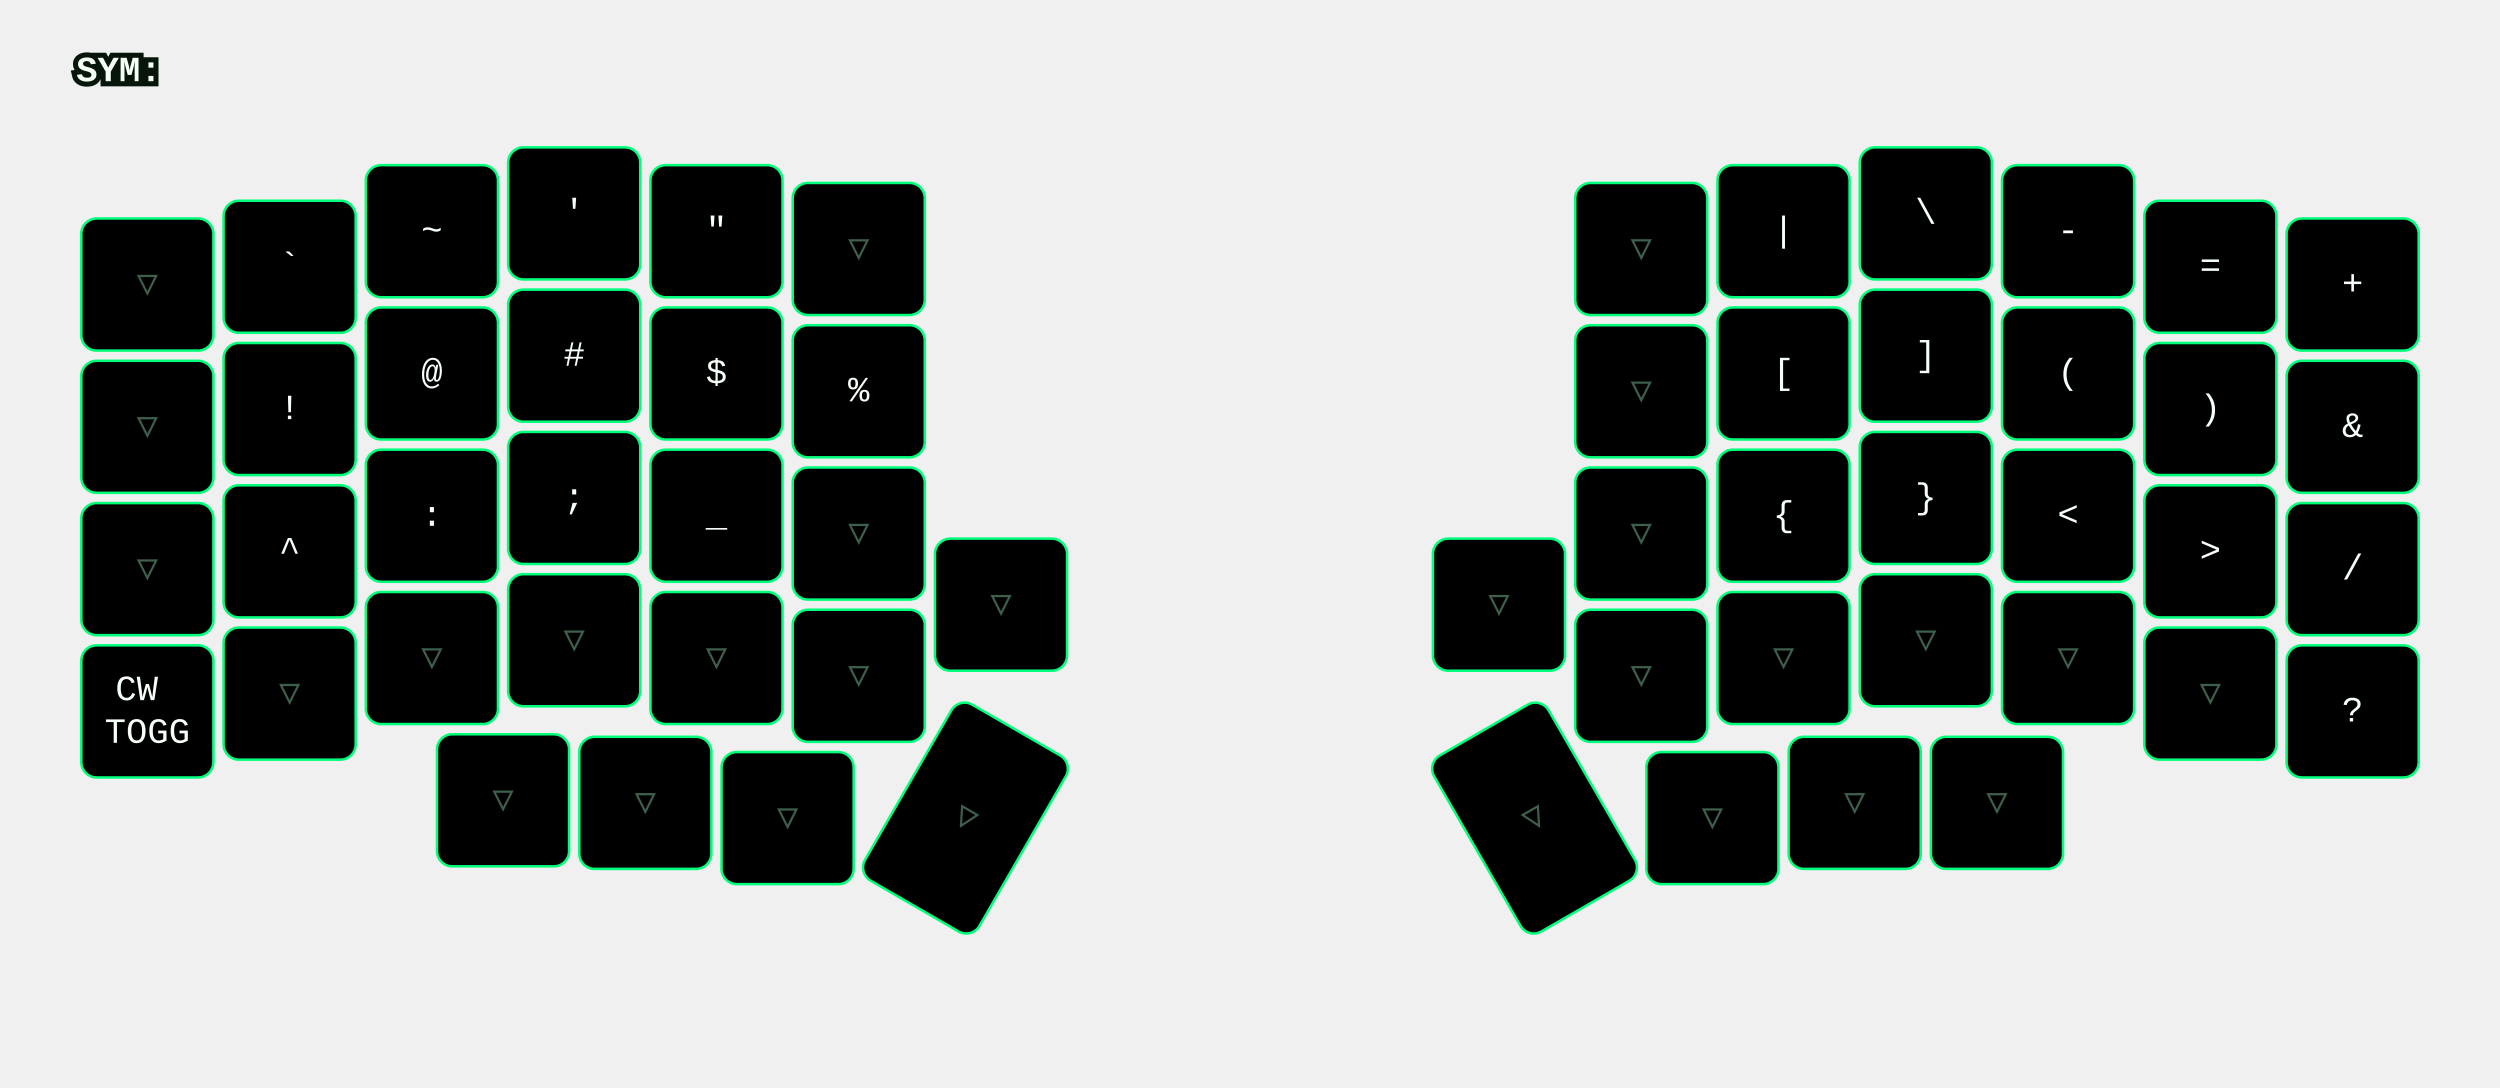
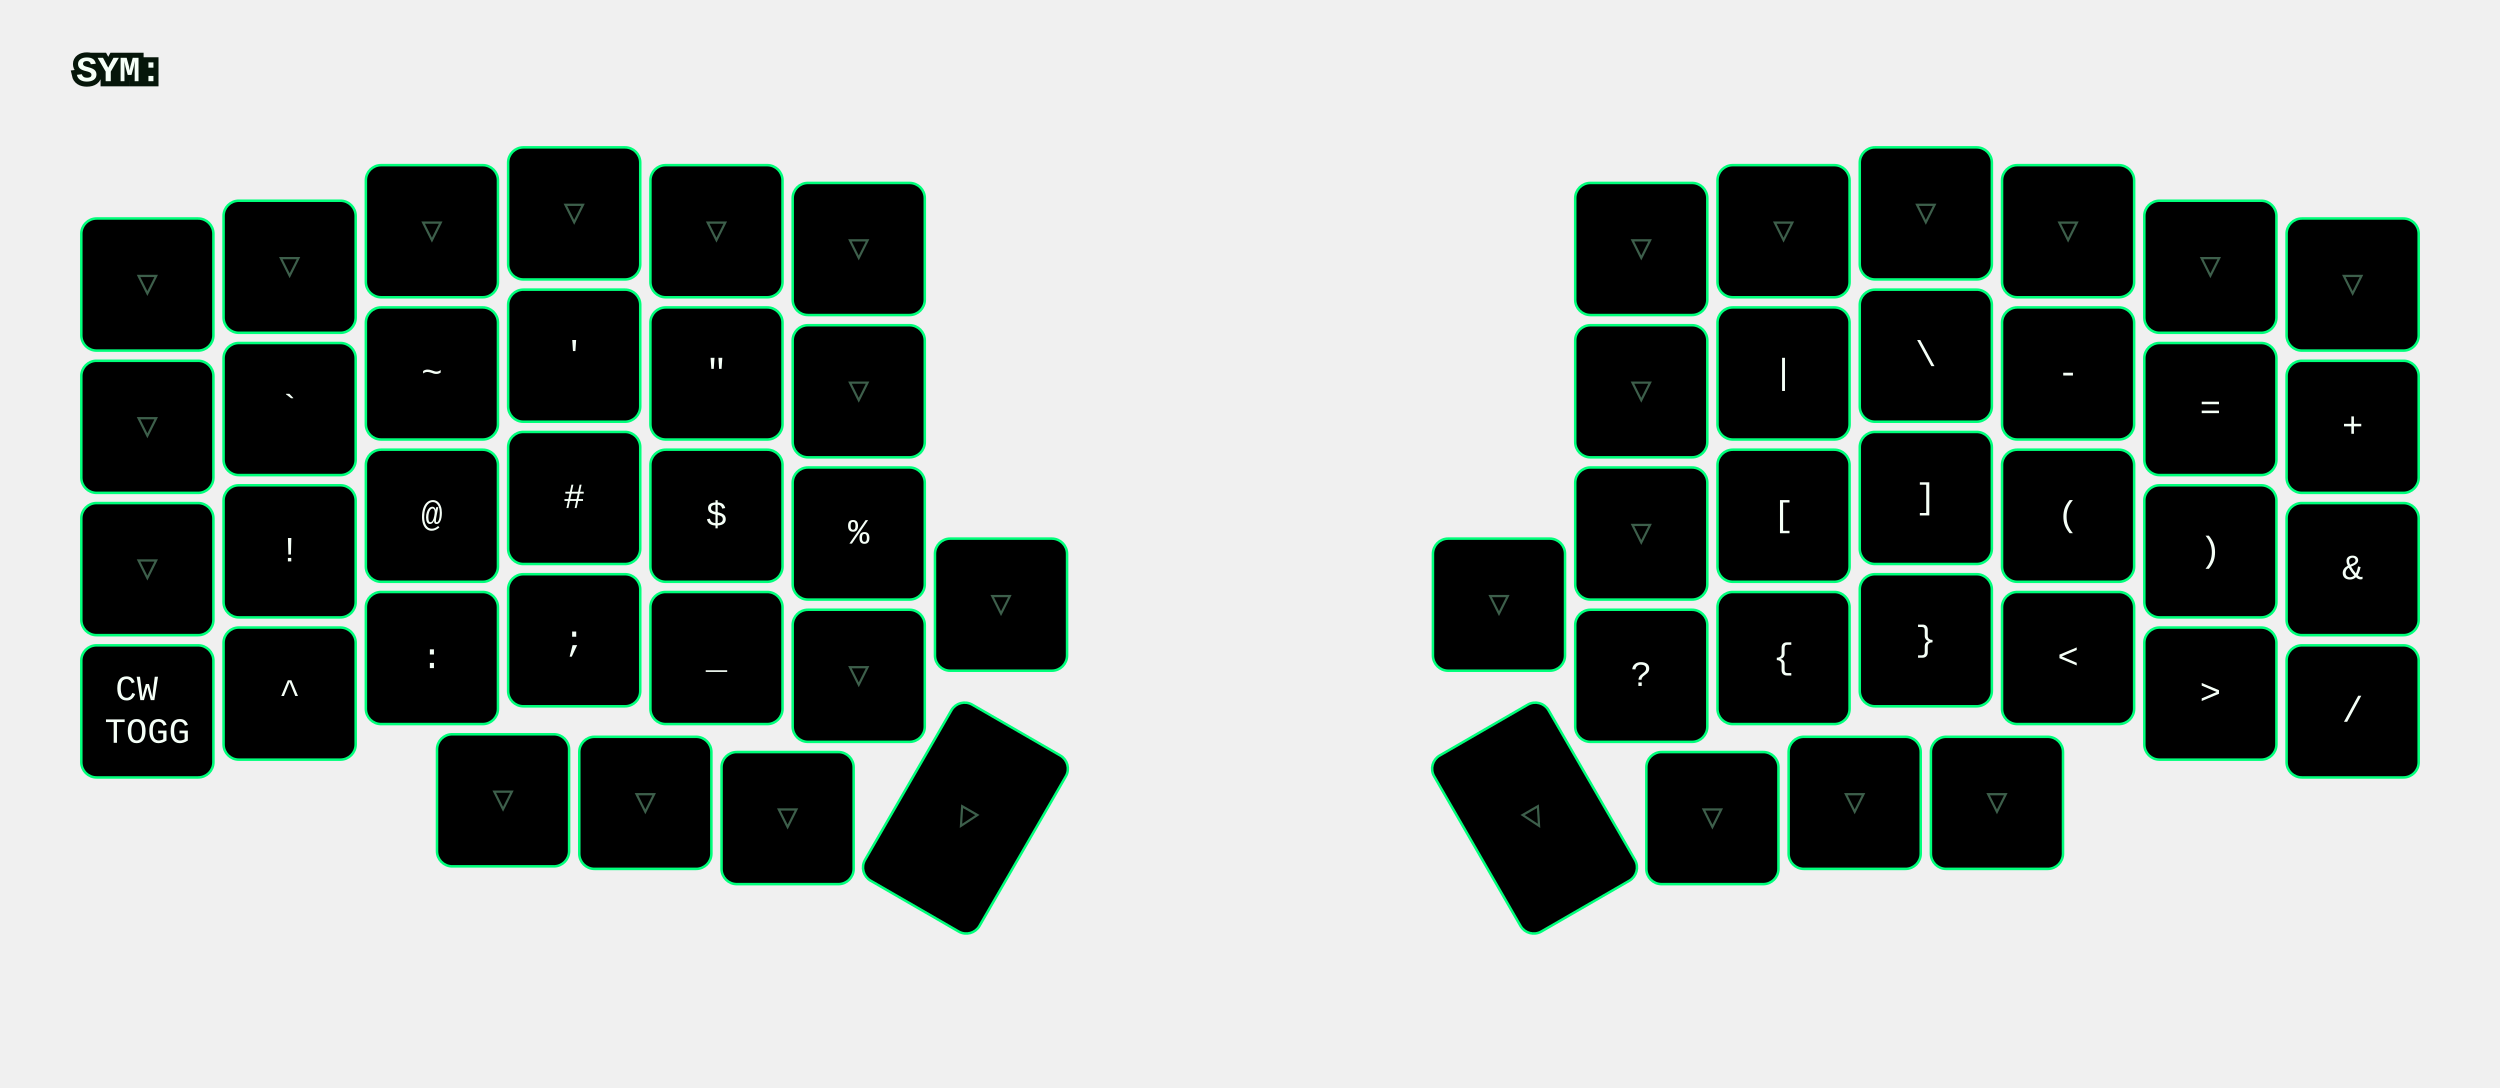
<svg xmlns="http://www.w3.org/2000/svg" width="984" height="428" viewBox="0 0 984 428" class="keymap">
  <style>/* inherit to force styles through use tags */
svg path {
    fill: inherit;
}

/* font and background color specifications */
svg.keymap {
    font-family: SFMono-Regular,Consolas,Liberation Mono,Menlo,monospace;
    font-size: 14px;
    font-kerning: normal;
    text-rendering: optimizeLegibility;
    fill: #24292e;
}

/* default key styling */
rect.key {
    fill: #f6f8fa;
}

rect.key, rect.combo {
    stroke: #c9cccf;
    stroke-width: 1;
}

/* default key side styling, only used is draw_key_sides is set */
rect.side {
    filter: brightness(90%);
}

/* color accent for combo boxes */
rect.combo, rect.combo-separate {
    fill: #cdf;
}

/* color accent for held keys */
rect.held, rect.combo.held {
    fill: #fdd;
}

/* color accent for ghost (optional) keys */
rect.ghost, rect.combo.ghost {
    stroke-dasharray: 4, 4;
    stroke-width: 2;
}

text {
    text-anchor: middle;
    dominant-baseline: middle;
}

/* styling for layer labels */
text.label {
    font-weight: bold;
    text-anchor: start;
    stroke: white;
    stroke-width: 4;
    paint-order: stroke;
}

/* styling for optional footer */
text.footer {
    text-anchor: end;
    dominant-baseline: auto;
    stroke: white;
    stroke-width: 4;
    paint-order: stroke;
}

/* styling for combo tap, and key non-tap label text */
text.combo, text.hold, text.shifted, text.left, text.right {
    font-size: 11px;
}

text.hold {
    text-anchor: middle;
    dominant-baseline: auto;
}

text.shifted {
    text-anchor: middle;
    dominant-baseline: hanging;
}

text.left {
    text-anchor: start;
}

text.right {
    text-anchor: end;
}

text.layer-activator {
    text-decoration: underline;
}

/* styling for hold/shifted label text in combo box */
text.combo.hold, text.combo.shifted, text.combo.left, text.combo.right {
    font-size: 8px;
}

/* lighter symbol for transparent keys */
text.trans {
    fill: #7b7e81;
}

/* styling for combo dendrons */
path.combo {
    stroke-width: 1;
    stroke: gray;
    fill: none;
}

/* Start Tabler Icons Cleanup */
/* cannot use height/width with glyphs */
.icon-tabler &gt; path {
    fill: inherit;
    stroke: inherit;
    stroke-width: 2;
}
/* hide tabler's default box */
.icon-tabler &gt; path[stroke="none"][fill="none"] {
    visibility: hidden;
}
/* End Tabler Icons Cleanup */

svg.keymap { fill: #d1d6db; }
rect.key { fill: #3f4750; }
rect.key, rect.combo { stroke: #60666c; }
rect.combo, rect.combo-separate { fill: #1f3d7a; }
rect.held, rect.combo.held { fill: #854747; }
text.label, text.footer { stroke: black; }
text.trans { fill: #7e8184; }
path.combo { stroke: #7f7f7f; }

svg.keymap {
  background: #06160a;
  fill: #f5fff7;
}
rect.key {
  fill: #000000;
}
rect.key, rect.combo {
  stroke: #00ff7b;
  stroke-width: 1;
}
rect.combo, rect.combo-separate {
  fill: #0d2a18;
}
rect.held, rect.combo.held {
  fill: #133622;
}
text.label, text.footer {
  stroke: #06160a;
}
text.trans {
  fill: #3d5f4b;
}
path.combo {
  stroke: #00ff7b;
}
</style>
  <g transform="translate(30, 0)" class="layer-SYM">
    <text x="0" y="28" class="label" id="SYM">SYM:</text>
    <g transform="translate(0, 56)">
      <g transform="translate(28, 56)" class="key trans keypos-0">
        <rect rx="6" ry="6" x="-26" y="-26" width="52" height="52" class="key trans" />
        <text x="0" y="0" class="key trans tap">▽</text>
      </g>
-       <g transform="translate(84, 49)" class="key keypos-1">
+       <g transform="translate(84, 49)" class="key trans keypos-1">
+         <rect rx="6" ry="6" x="-26" y="-26" width="52" height="52" class="key trans" />
+         <text x="0" y="0" class="key trans tap">▽</text>
+       </g>
+       <g transform="translate(140, 35)" class="key trans keypos-2">
+         <rect rx="6" ry="6" x="-26" y="-26" width="52" height="52" class="key trans" />
+         <text x="0" y="0" class="key trans tap">▽</text>
+       </g>
+       <g transform="translate(196, 28)" class="key trans keypos-3">
+         <rect rx="6" ry="6" x="-26" y="-26" width="52" height="52" class="key trans" />
+         <text x="0" y="0" class="key trans tap">▽</text>
+       </g>
+       <g transform="translate(252, 35)" class="key trans keypos-4">
+         <rect rx="6" ry="6" x="-26" y="-26" width="52" height="52" class="key trans" />
+         <text x="0" y="0" class="key trans tap">▽</text>
+       </g>
+       <g transform="translate(308, 42)" class="key trans keypos-5">
+         <rect rx="6" ry="6" x="-26" y="-26" width="52" height="52" class="key trans" />
+         <text x="0" y="0" class="key trans tap">▽</text>
+       </g>
+       <g transform="translate(616, 42)" class="key trans keypos-6">
+         <rect rx="6" ry="6" x="-26" y="-26" width="52" height="52" class="key trans" />
+         <text x="0" y="0" class="key trans tap">▽</text>
+       </g>
+       <g transform="translate(672, 35)" class="key trans keypos-7">
+         <rect rx="6" ry="6" x="-26" y="-26" width="52" height="52" class="key trans" />
+         <text x="0" y="0" class="key trans tap">▽</text>
+       </g>
+       <g transform="translate(728, 28)" class="key trans keypos-8">
+         <rect rx="6" ry="6" x="-26" y="-26" width="52" height="52" class="key trans" />
+         <text x="0" y="0" class="key trans tap">▽</text>
+       </g>
+       <g transform="translate(784, 35)" class="key trans keypos-9">
+         <rect rx="6" ry="6" x="-26" y="-26" width="52" height="52" class="key trans" />
+         <text x="0" y="0" class="key trans tap">▽</text>
+       </g>
+       <g transform="translate(840, 49)" class="key trans keypos-10">
+         <rect rx="6" ry="6" x="-26" y="-26" width="52" height="52" class="key trans" />
+         <text x="0" y="0" class="key trans tap">▽</text>
+       </g>
+       <g transform="translate(896, 56)" class="key trans keypos-11">
+         <rect rx="6" ry="6" x="-26" y="-26" width="52" height="52" class="key trans" />
+         <text x="0" y="0" class="key trans tap">▽</text>
+       </g>
+       <g transform="translate(28, 112)" class="key trans keypos-12">
+         <rect rx="6" ry="6" x="-26" y="-26" width="52" height="52" class="key trans" />
+         <text x="0" y="0" class="key trans tap">▽</text>
+       </g>
+       <g transform="translate(84, 105)" class="key keypos-13">
        <rect rx="6" ry="6" x="-26" y="-26" width="52" height="52" class="key" />
        <text x="0" y="0" class="key tap">`</text>
      </g>
-       <g transform="translate(140, 35)" class="key keypos-2">
+       <g transform="translate(140, 91)" class="key keypos-14">
        <rect rx="6" ry="6" x="-26" y="-26" width="52" height="52" class="key" />
        <text x="0" y="0" class="key tap">~</text>
      </g>
-       <g transform="translate(196, 28)" class="key keypos-3">
+       <g transform="translate(196, 84)" class="key keypos-15">
        <rect rx="6" ry="6" x="-26" y="-26" width="52" height="52" class="key" />
        <text x="0" y="0" class="key tap">'</text>
      </g>
-       <g transform="translate(252, 35)" class="key keypos-4">
+       <g transform="translate(252, 91)" class="key keypos-16">
        <rect rx="6" ry="6" x="-26" y="-26" width="52" height="52" class="key" />
        <text x="0" y="0" class="key tap">"</text>
      </g>
-       <g transform="translate(308, 42)" class="key trans keypos-5">
-         <rect rx="6" ry="6" x="-26" y="-26" width="52" height="52" class="key trans" />
-         <text x="0" y="0" class="key trans tap">▽</text>
-       </g>
-       <g transform="translate(616, 42)" class="key trans keypos-6">
-         <rect rx="6" ry="6" x="-26" y="-26" width="52" height="52" class="key trans" />
-         <text x="0" y="0" class="key trans tap">▽</text>
-       </g>
-       <g transform="translate(672, 35)" class="key keypos-7">
+       <g transform="translate(308, 98)" class="key trans keypos-17">
+         <rect rx="6" ry="6" x="-26" y="-26" width="52" height="52" class="key trans" />
+         <text x="0" y="0" class="key trans tap">▽</text>
+       </g>
+       <g transform="translate(616, 98)" class="key trans keypos-18">
+         <rect rx="6" ry="6" x="-26" y="-26" width="52" height="52" class="key trans" />
+         <text x="0" y="0" class="key trans tap">▽</text>
+       </g>
+       <g transform="translate(672, 91)" class="key keypos-19">
        <rect rx="6" ry="6" x="-26" y="-26" width="52" height="52" class="key" />
        <text x="0" y="0" class="key tap">|</text>
      </g>
-       <g transform="translate(728, 28)" class="key keypos-8">
+       <g transform="translate(728, 84)" class="key keypos-20">
        <rect rx="6" ry="6" x="-26" y="-26" width="52" height="52" class="key" />
        <text x="0" y="0" class="key tap">\</text>
      </g>
-       <g transform="translate(784, 35)" class="key keypos-9">
+       <g transform="translate(784, 91)" class="key keypos-21">
        <rect rx="6" ry="6" x="-26" y="-26" width="52" height="52" class="key" />
        <text x="0" y="0" class="key tap">-</text>
      </g>
-       <g transform="translate(840, 49)" class="key keypos-10">
+       <g transform="translate(840, 105)" class="key keypos-22">
        <rect rx="6" ry="6" x="-26" y="-26" width="52" height="52" class="key" />
        <text x="0" y="0" class="key tap">=</text>
      </g>
-       <g transform="translate(896, 56)" class="key keypos-11">
+       <g transform="translate(896, 112)" class="key keypos-23">
        <rect rx="6" ry="6" x="-26" y="-26" width="52" height="52" class="key" />
        <text x="0" y="0" class="key tap">+</text>
      </g>
-       <g transform="translate(28, 112)" class="key trans keypos-12">
-         <rect rx="6" ry="6" x="-26" y="-26" width="52" height="52" class="key trans" />
-         <text x="0" y="0" class="key trans tap">▽</text>
-       </g>
-       <g transform="translate(84, 105)" class="key keypos-13">
+       <g transform="translate(28, 168)" class="key trans keypos-24">
+         <rect rx="6" ry="6" x="-26" y="-26" width="52" height="52" class="key trans" />
+         <text x="0" y="0" class="key trans tap">▽</text>
+       </g>
+       <g transform="translate(84, 161)" class="key keypos-25">
        <rect rx="6" ry="6" x="-26" y="-26" width="52" height="52" class="key" />
        <text x="0" y="0" class="key tap">!</text>
      </g>
-       <g transform="translate(140, 91)" class="key keypos-14">
+       <g transform="translate(140, 147)" class="key keypos-26">
        <rect rx="6" ry="6" x="-26" y="-26" width="52" height="52" class="key" />
        <text x="0" y="0" class="key tap">@</text>
      </g>
-       <g transform="translate(196, 84)" class="key keypos-15">
+       <g transform="translate(196, 140)" class="key keypos-27">
        <rect rx="6" ry="6" x="-26" y="-26" width="52" height="52" class="key" />
        <text x="0" y="0" class="key tap">#</text>
      </g>
-       <g transform="translate(252, 91)" class="key keypos-16">
+       <g transform="translate(252, 147)" class="key keypos-28">
        <rect rx="6" ry="6" x="-26" y="-26" width="52" height="52" class="key" />
        <text x="0" y="0" class="key tap">$</text>
      </g>
-       <g transform="translate(308, 98)" class="key keypos-17">
+       <g transform="translate(308, 154)" class="key keypos-29">
        <rect rx="6" ry="6" x="-26" y="-26" width="52" height="52" class="key" />
        <text x="0" y="0" class="key tap">%</text>
      </g>
-       <g transform="translate(616, 98)" class="key trans keypos-18">
-         <rect rx="6" ry="6" x="-26" y="-26" width="52" height="52" class="key trans" />
-         <text x="0" y="0" class="key trans tap">▽</text>
-       </g>
-       <g transform="translate(672, 91)" class="key keypos-19">
+       <g transform="translate(616, 154)" class="key trans keypos-30">
+         <rect rx="6" ry="6" x="-26" y="-26" width="52" height="52" class="key trans" />
+         <text x="0" y="0" class="key trans tap">▽</text>
+       </g>
+       <g transform="translate(672, 147)" class="key keypos-31">
        <rect rx="6" ry="6" x="-26" y="-26" width="52" height="52" class="key" />
        <text x="0" y="0" class="key tap">[</text>
      </g>
-       <g transform="translate(728, 84)" class="key keypos-20">
+       <g transform="translate(728, 140)" class="key keypos-32">
        <rect rx="6" ry="6" x="-26" y="-26" width="52" height="52" class="key" />
        <text x="0" y="0" class="key tap">]</text>
      </g>
-       <g transform="translate(784, 91)" class="key keypos-21">
+       <g transform="translate(784, 147)" class="key keypos-33">
        <rect rx="6" ry="6" x="-26" y="-26" width="52" height="52" class="key" />
        <text x="0" y="0" class="key tap">(</text>
      </g>
-       <g transform="translate(840, 105)" class="key keypos-22">
+       <g transform="translate(840, 161)" class="key keypos-34">
        <rect rx="6" ry="6" x="-26" y="-26" width="52" height="52" class="key" />
        <text x="0" y="0" class="key tap">)</text>
      </g>
-       <g transform="translate(896, 112)" class="key keypos-23">
+       <g transform="translate(896, 168)" class="key keypos-35">
        <rect rx="6" ry="6" x="-26" y="-26" width="52" height="52" class="key" />
        <text x="0" y="0" class="key tap">&amp;</text>
-       </g>
-       <g transform="translate(28, 168)" class="key trans keypos-24">
-         <rect rx="6" ry="6" x="-26" y="-26" width="52" height="52" class="key trans" />
-         <text x="0" y="0" class="key trans tap">▽</text>
-       </g>
-       <g transform="translate(84, 161)" class="key keypos-25">
-         <rect rx="6" ry="6" x="-26" y="-26" width="52" height="52" class="key" />
-         <text x="0" y="0" class="key tap">^</text>
-       </g>
-       <g transform="translate(140, 147)" class="key keypos-26">
-         <rect rx="6" ry="6" x="-26" y="-26" width="52" height="52" class="key" />
-         <text x="0" y="0" class="key tap">:</text>
-       </g>
-       <g transform="translate(196, 140)" class="key keypos-27">
-         <rect rx="6" ry="6" x="-26" y="-26" width="52" height="52" class="key" />
-         <text x="0" y="0" class="key tap">;</text>
-       </g>
-       <g transform="translate(252, 147)" class="key keypos-28">
-         <rect rx="6" ry="6" x="-26" y="-26" width="52" height="52" class="key" />
-         <text x="0" y="0" class="key tap">_</text>
-       </g>
-       <g transform="translate(308, 154)" class="key trans keypos-29">
-         <rect rx="6" ry="6" x="-26" y="-26" width="52" height="52" class="key trans" />
-         <text x="0" y="0" class="key trans tap">▽</text>
-       </g>
-       <g transform="translate(616, 154)" class="key trans keypos-30">
-         <rect rx="6" ry="6" x="-26" y="-26" width="52" height="52" class="key trans" />
-         <text x="0" y="0" class="key trans tap">▽</text>
-       </g>
-       <g transform="translate(672, 147)" class="key keypos-31">
-         <rect rx="6" ry="6" x="-26" y="-26" width="52" height="52" class="key" />
-         <text x="0" y="0" class="key tap">{</text>
-       </g>
-       <g transform="translate(728, 140)" class="key keypos-32">
-         <rect rx="6" ry="6" x="-26" y="-26" width="52" height="52" class="key" />
-         <text x="0" y="0" class="key tap">}</text>
-       </g>
-       <g transform="translate(784, 147)" class="key keypos-33">
-         <rect rx="6" ry="6" x="-26" y="-26" width="52" height="52" class="key" />
-         <text x="0" y="0" class="key tap">&lt;</text>
-       </g>
-       <g transform="translate(840, 161)" class="key keypos-34">
-         <rect rx="6" ry="6" x="-26" y="-26" width="52" height="52" class="key" />
-         <text x="0" y="0" class="key tap">&gt;</text>
-       </g>
-       <g transform="translate(896, 168)" class="key keypos-35">
-         <rect rx="6" ry="6" x="-26" y="-26" width="52" height="52" class="key" />
-         <text x="0" y="0" class="key tap">/</text>
      </g>
      <g transform="translate(28, 224)" class="key keypos-36">
        <rect rx="6" ry="6" x="-26" y="-26" width="52" height="52" class="key" />
        <text x="0" y="0" class="key tap">
          <tspan x="0" dy="-0.6em">CW</tspan>
          <tspan x="0" dy="1.2em">TOGG</tspan>
        </text>
      </g>
-       <g transform="translate(84, 217)" class="key trans keypos-37">
-         <rect rx="6" ry="6" x="-26" y="-26" width="52" height="52" class="key trans" />
-         <text x="0" y="0" class="key trans tap">▽</text>
-       </g>
-       <g transform="translate(140, 203)" class="key trans keypos-38">
-         <rect rx="6" ry="6" x="-26" y="-26" width="52" height="52" class="key trans" />
-         <text x="0" y="0" class="key trans tap">▽</text>
-       </g>
-       <g transform="translate(196, 196)" class="key trans keypos-39">
-         <rect rx="6" ry="6" x="-26" y="-26" width="52" height="52" class="key trans" />
-         <text x="0" y="0" class="key trans tap">▽</text>
-       </g>
-       <g transform="translate(252, 203)" class="key trans keypos-40">
-         <rect rx="6" ry="6" x="-26" y="-26" width="52" height="52" class="key trans" />
-         <text x="0" y="0" class="key trans tap">▽</text>
+       <g transform="translate(84, 217)" class="key keypos-37">
+         <rect rx="6" ry="6" x="-26" y="-26" width="52" height="52" class="key" />
+         <text x="0" y="0" class="key tap">^</text>
+       </g>
+       <g transform="translate(140, 203)" class="key keypos-38">
+         <rect rx="6" ry="6" x="-26" y="-26" width="52" height="52" class="key" />
+         <text x="0" y="0" class="key tap">:</text>
+       </g>
+       <g transform="translate(196, 196)" class="key keypos-39">
+         <rect rx="6" ry="6" x="-26" y="-26" width="52" height="52" class="key" />
+         <text x="0" y="0" class="key tap">;</text>
+       </g>
+       <g transform="translate(252, 203)" class="key keypos-40">
+         <rect rx="6" ry="6" x="-26" y="-26" width="52" height="52" class="key" />
+         <text x="0" y="0" class="key tap">_</text>
      </g>
      <g transform="translate(308, 210)" class="key trans keypos-41">
        <rect rx="6" ry="6" x="-26" y="-26" width="52" height="52" class="key trans" />
        <text x="0" y="0" class="key trans tap">▽</text>
      </g>
      <g transform="translate(364, 182)" class="key trans keypos-42">
        <rect rx="6" ry="6" x="-26" y="-26" width="52" height="52" class="key trans" />
        <text x="0" y="0" class="key trans tap">▽</text>
      </g>
      <g transform="translate(560, 182)" class="key trans keypos-43">
        <rect rx="6" ry="6" x="-26" y="-26" width="52" height="52" class="key trans" />
        <text x="0" y="0" class="key trans tap">▽</text>
      </g>
-       <g transform="translate(616, 210)" class="key trans keypos-44">
-         <rect rx="6" ry="6" x="-26" y="-26" width="52" height="52" class="key trans" />
-         <text x="0" y="0" class="key trans tap">▽</text>
-       </g>
-       <g transform="translate(672, 203)" class="key trans keypos-45">
-         <rect rx="6" ry="6" x="-26" y="-26" width="52" height="52" class="key trans" />
-         <text x="0" y="0" class="key trans tap">▽</text>
-       </g>
-       <g transform="translate(728, 196)" class="key trans keypos-46">
-         <rect rx="6" ry="6" x="-26" y="-26" width="52" height="52" class="key trans" />
-         <text x="0" y="0" class="key trans tap">▽</text>
-       </g>
-       <g transform="translate(784, 203)" class="key trans keypos-47">
-         <rect rx="6" ry="6" x="-26" y="-26" width="52" height="52" class="key trans" />
-         <text x="0" y="0" class="key trans tap">▽</text>
-       </g>
-       <g transform="translate(840, 217)" class="key trans keypos-48">
-         <rect rx="6" ry="6" x="-26" y="-26" width="52" height="52" class="key trans" />
-         <text x="0" y="0" class="key trans tap">▽</text>
+       <g transform="translate(616, 210)" class="key keypos-44">
+         <rect rx="6" ry="6" x="-26" y="-26" width="52" height="52" class="key" />
+         <text x="0" y="0" class="key tap">?</text>
+       </g>
+       <g transform="translate(672, 203)" class="key keypos-45">
+         <rect rx="6" ry="6" x="-26" y="-26" width="52" height="52" class="key" />
+         <text x="0" y="0" class="key tap">{</text>
+       </g>
+       <g transform="translate(728, 196)" class="key keypos-46">
+         <rect rx="6" ry="6" x="-26" y="-26" width="52" height="52" class="key" />
+         <text x="0" y="0" class="key tap">}</text>
+       </g>
+       <g transform="translate(784, 203)" class="key keypos-47">
+         <rect rx="6" ry="6" x="-26" y="-26" width="52" height="52" class="key" />
+         <text x="0" y="0" class="key tap">&lt;</text>
+       </g>
+       <g transform="translate(840, 217)" class="key keypos-48">
+         <rect rx="6" ry="6" x="-26" y="-26" width="52" height="52" class="key" />
+         <text x="0" y="0" class="key tap">&gt;</text>
      </g>
      <g transform="translate(896, 224)" class="key keypos-49">
        <rect rx="6" ry="6" x="-26" y="-26" width="52" height="52" class="key" />
-         <text x="0" y="0" class="key tap">?</text>
+         <text x="0" y="0" class="key tap">/</text>
      </g>
      <g transform="translate(168, 259)" class="key trans keypos-50">
        <rect rx="6" ry="6" x="-26" y="-26" width="52" height="52" class="key trans" />
        <text x="0" y="0" class="key trans tap">▽</text>
      </g>
      <g transform="translate(224, 260)" class="key trans keypos-51">
        <rect rx="6" ry="6" x="-26" y="-26" width="52" height="52" class="key trans" />
        <text x="0" y="0" class="key trans tap">▽</text>
      </g>
      <g transform="translate(280, 266)" class="key trans keypos-52">
        <rect rx="6" ry="6" x="-26" y="-26" width="52" height="52" class="key trans" />
        <text x="0" y="0" class="key trans tap">▽</text>
      </g>
      <g transform="translate(350, 266) rotate(30.0)" class="key trans keypos-53">
        <rect rx="6" ry="6" x="-26" y="-40" width="52" height="80" class="key trans" />
        <text x="0" y="0" class="key trans tap">▽</text>
      </g>
      <g transform="translate(574, 266) rotate(-30.0)" class="key trans keypos-54">
        <rect rx="6" ry="6" x="-26" y="-40" width="52" height="80" class="key trans" />
        <text x="0" y="0" class="key trans tap">▽</text>
      </g>
      <g transform="translate(644, 266)" class="key trans keypos-55">
        <rect rx="6" ry="6" x="-26" y="-26" width="52" height="52" class="key trans" />
        <text x="0" y="0" class="key trans tap">▽</text>
      </g>
      <g transform="translate(700, 260)" class="key trans keypos-56">
        <rect rx="6" ry="6" x="-26" y="-26" width="52" height="52" class="key trans" />
        <text x="0" y="0" class="key trans tap">▽</text>
      </g>
      <g transform="translate(756, 260)" class="key trans keypos-57">
        <rect rx="6" ry="6" x="-26" y="-26" width="52" height="52" class="key trans" />
        <text x="0" y="0" class="key trans tap">▽</text>
      </g>
    </g>
  </g>
</svg>
